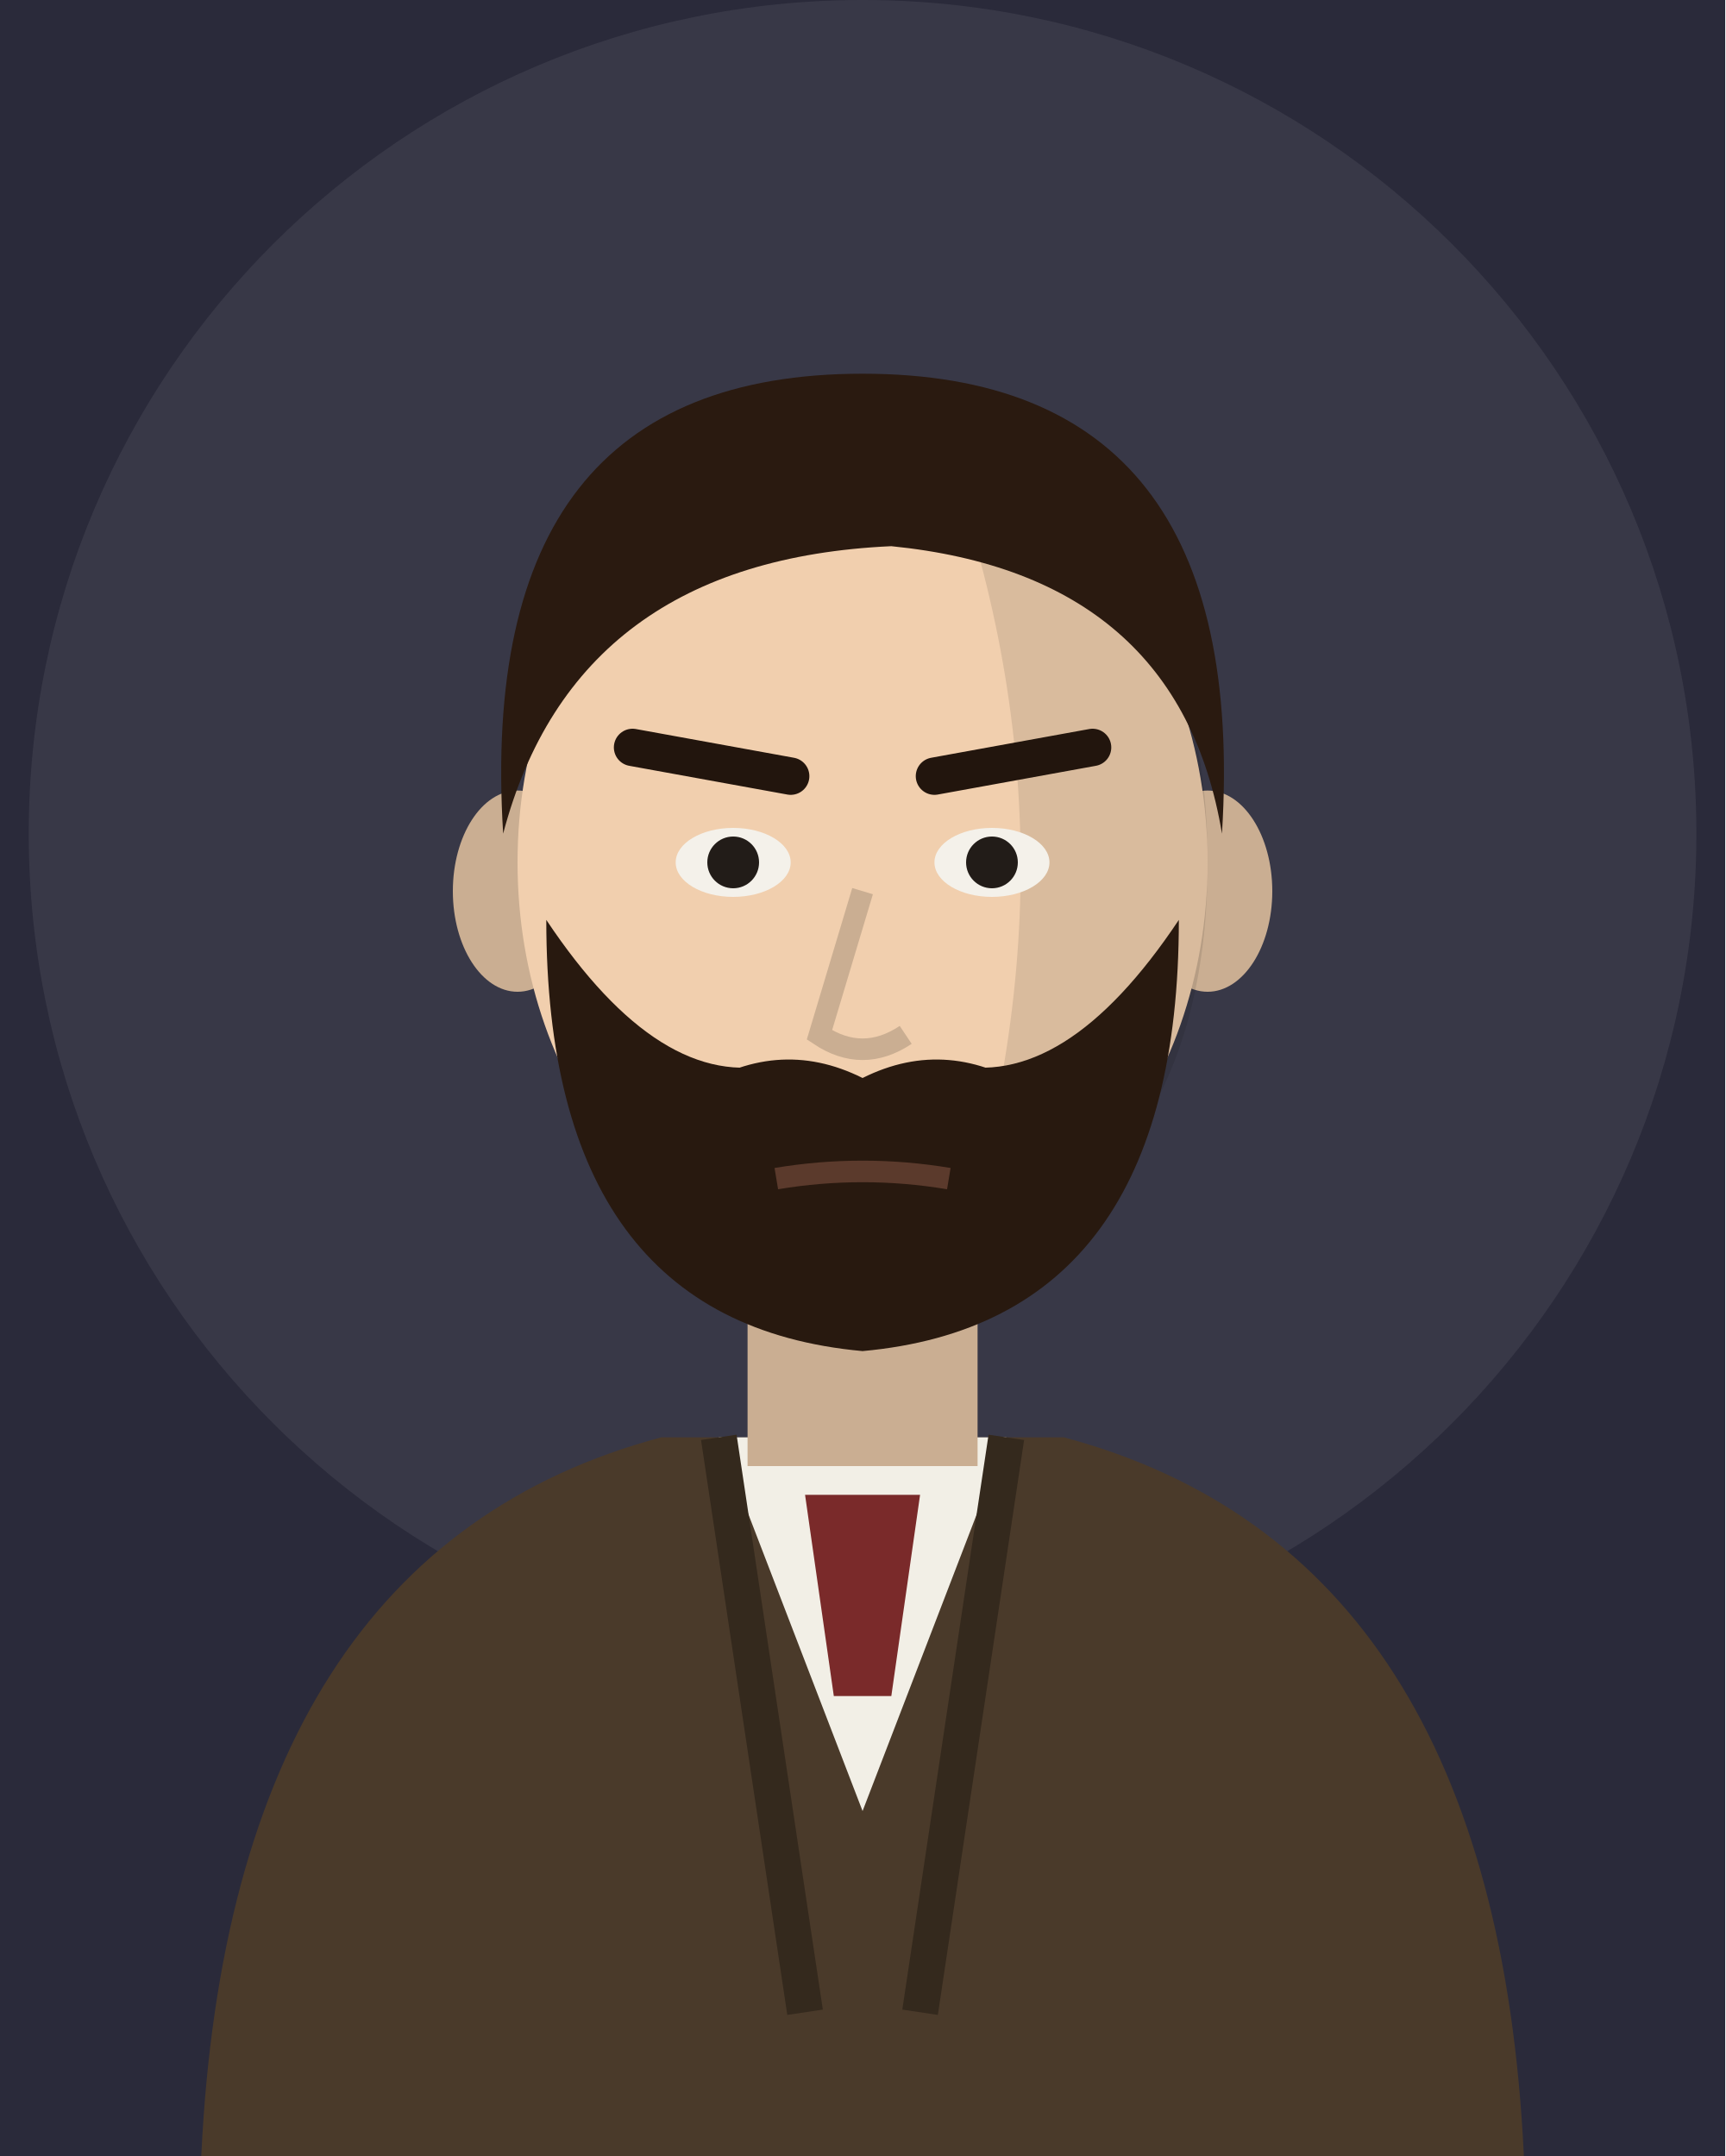
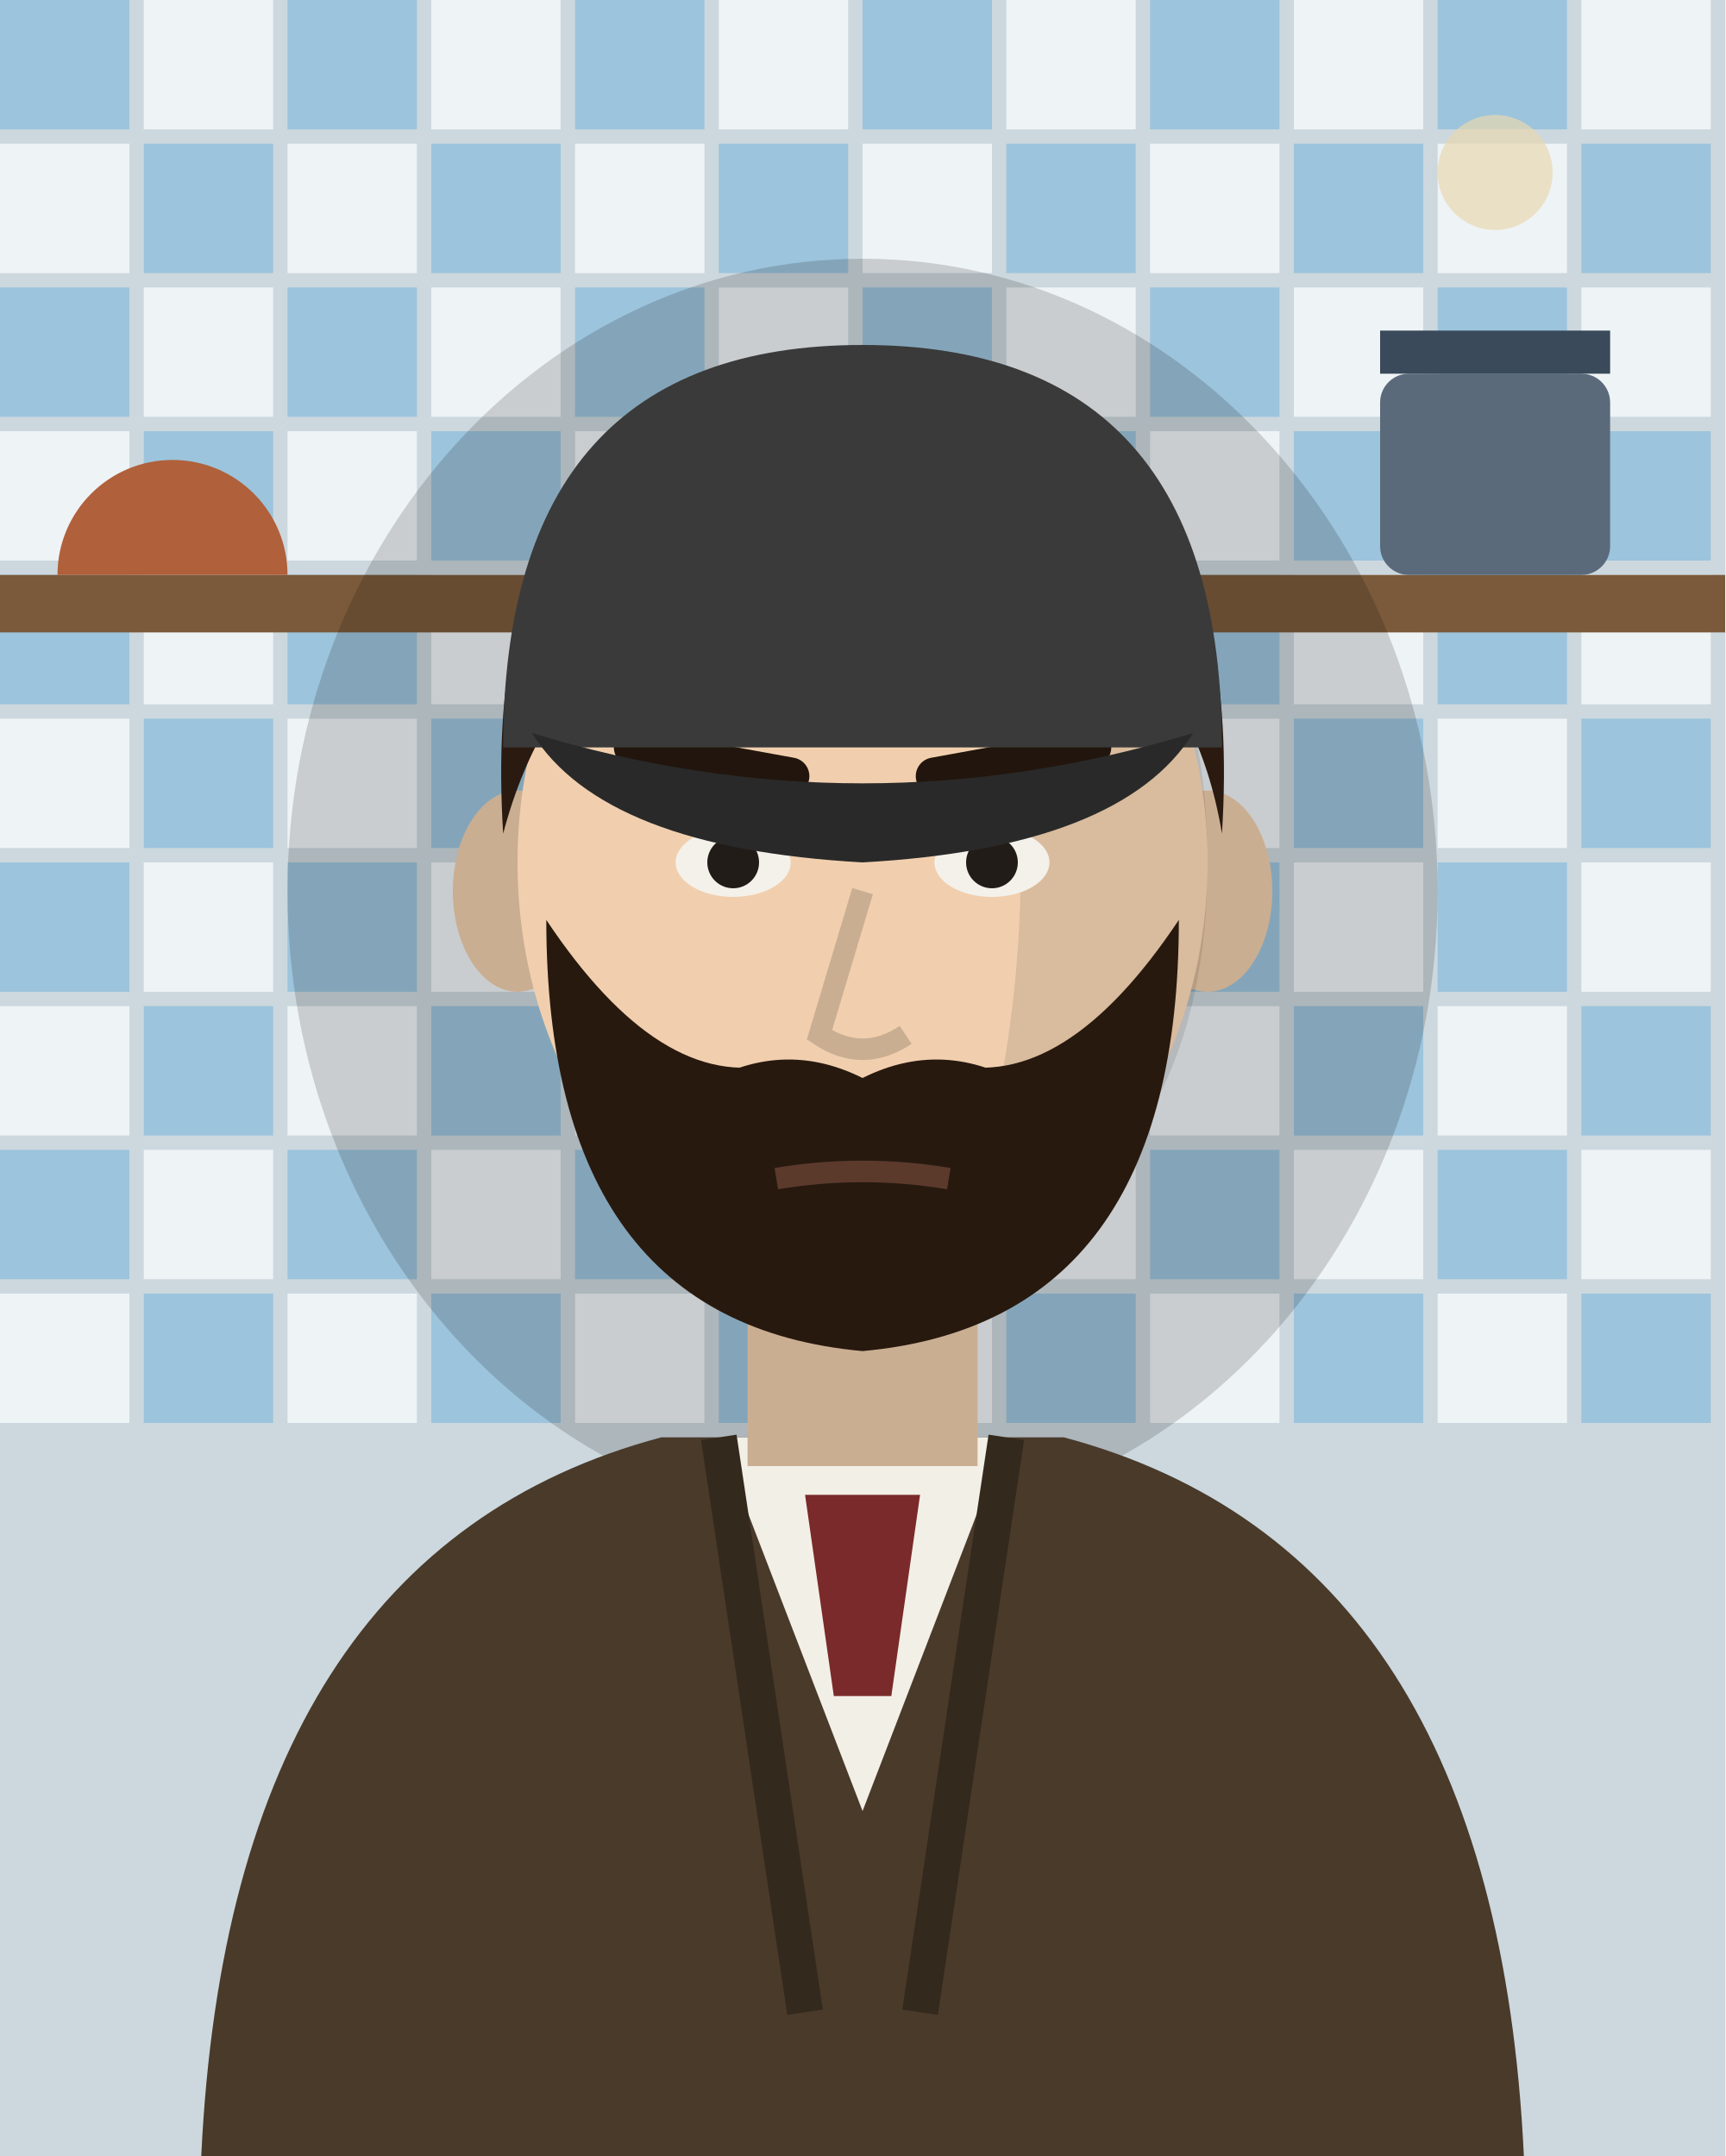
<svg xmlns="http://www.w3.org/2000/svg" viewBox="0 0 120 150" role="img" aria-label="Jean-Luc Moreau">
  <style>.fx{transform-box:fill-box;transform-origin:center}.tw{animation:tw 3s ease-in-out infinite}.pu{animation:pu 4s ease-in-out infinite}@keyframes tw{50%{opacity:.25}}@keyframes pu{50%{opacity:.55}}@keyframes spin{to{transform:rotate(360deg)}}@media (prefers-reduced-motion:reduce){*{animation:none!important}}</style>
-   <rect width="120" height="150" fill="#2a2a3a" />
-   <circle cx="60" cy="58" r="58" fill="#fff" opacity=".07" />
+   <rect width="120" height="150" fill="#ccd8de" />
+   <rect x="0" y="0" width="9" height="9" fill="#9cc4dc" />
+   <rect x="0" y="10" width="9" height="9" fill="#eef3f6" />
+   <rect x="0" y="20" width="9" height="9" fill="#9cc4dc" />
+   <rect x="0" y="30" width="9" height="9" fill="#eef3f6" />
+   <rect x="0" y="40" width="9" height="9" fill="#9cc4dc" />
+   <rect x="0" y="50" width="9" height="9" fill="#eef3f6" />
+   <rect x="0" y="60" width="9" height="9" fill="#9cc4dc" />
+   <rect x="0" y="70" width="9" height="9" fill="#eef3f6" />
+   <rect x="0" y="80" width="9" height="9" fill="#9cc4dc" />
+   <rect x="0" y="90" width="9" height="9" fill="#eef3f6" />
+   <rect x="10" y="0" width="9" height="9" fill="#eef3f6" />
+   <rect x="10" y="10" width="9" height="9" fill="#9cc4dc" />
+   <rect x="10" y="20" width="9" height="9" fill="#eef3f6" />
+   <rect x="10" y="30" width="9" height="9" fill="#9cc4dc" />
+   <rect x="10" y="40" width="9" height="9" fill="#eef3f6" />
+   <rect x="10" y="50" width="9" height="9" fill="#9cc4dc" />
+   <rect x="10" y="60" width="9" height="9" fill="#eef3f6" />
+   <rect x="10" y="70" width="9" height="9" fill="#9cc4dc" />
+   <rect x="10" y="80" width="9" height="9" fill="#eef3f6" />
+   <rect x="10" y="90" width="9" height="9" fill="#9cc4dc" />
+   <rect x="20" y="0" width="9" height="9" fill="#9cc4dc" />
+   <rect x="20" y="10" width="9" height="9" fill="#eef3f6" />
+   <rect x="20" y="20" width="9" height="9" fill="#9cc4dc" />
+   <rect x="20" y="30" width="9" height="9" fill="#eef3f6" />
+   <rect x="20" y="40" width="9" height="9" fill="#9cc4dc" />
+   <rect x="20" y="50" width="9" height="9" fill="#eef3f6" />
+   <rect x="20" y="60" width="9" height="9" fill="#9cc4dc" />
+   <rect x="20" y="70" width="9" height="9" fill="#eef3f6" />
+   <rect x="20" y="80" width="9" height="9" fill="#9cc4dc" />
+   <rect x="20" y="90" width="9" height="9" fill="#eef3f6" />
+   <rect x="30" y="0" width="9" height="9" fill="#eef3f6" />
+   <rect x="30" y="10" width="9" height="9" fill="#9cc4dc" />
+   <rect x="30" y="20" width="9" height="9" fill="#eef3f6" />
+   <rect x="30" y="30" width="9" height="9" fill="#9cc4dc" />
+   <rect x="30" y="40" width="9" height="9" fill="#eef3f6" />
+   <rect x="30" y="50" width="9" height="9" fill="#9cc4dc" />
+   <rect x="30" y="60" width="9" height="9" fill="#eef3f6" />
+   <rect x="30" y="70" width="9" height="9" fill="#9cc4dc" />
+   <rect x="30" y="80" width="9" height="9" fill="#eef3f6" />
+   <rect x="30" y="90" width="9" height="9" fill="#9cc4dc" />
+   <rect x="40" y="0" width="9" height="9" fill="#9cc4dc" />
+   <rect x="40" y="10" width="9" height="9" fill="#eef3f6" />
+   <rect x="40" y="20" width="9" height="9" fill="#9cc4dc" />
+   <rect x="40" y="30" width="9" height="9" fill="#eef3f6" />
+   <rect x="40" y="40" width="9" height="9" fill="#9cc4dc" />
+   <rect x="40" y="50" width="9" height="9" fill="#eef3f6" />
+   <rect x="40" y="60" width="9" height="9" fill="#9cc4dc" />
+   <rect x="40" y="70" width="9" height="9" fill="#eef3f6" />
+   <rect x="40" y="80" width="9" height="9" fill="#9cc4dc" />
+   <rect x="40" y="90" width="9" height="9" fill="#eef3f6" />
+   <rect x="50" y="0" width="9" height="9" fill="#eef3f6" />
+   <rect x="50" y="10" width="9" height="9" fill="#9cc4dc" />
+   <rect x="50" y="20" width="9" height="9" fill="#eef3f6" />
+   <rect x="50" y="30" width="9" height="9" fill="#9cc4dc" />
+   <rect x="50" y="40" width="9" height="9" fill="#eef3f6" />
+   <rect x="50" y="50" width="9" height="9" fill="#9cc4dc" />
+   <rect x="50" y="60" width="9" height="9" fill="#eef3f6" />
+   <rect x="50" y="70" width="9" height="9" fill="#9cc4dc" />
+   <rect x="50" y="80" width="9" height="9" fill="#eef3f6" />
+   <rect x="50" y="90" width="9" height="9" fill="#9cc4dc" />
+   <rect x="60" y="0" width="9" height="9" fill="#9cc4dc" />
+   <rect x="60" y="10" width="9" height="9" fill="#eef3f6" />
+   <rect x="60" y="20" width="9" height="9" fill="#9cc4dc" />
+   <rect x="60" y="30" width="9" height="9" fill="#eef3f6" />
+   <rect x="60" y="40" width="9" height="9" fill="#9cc4dc" />
+   <rect x="60" y="50" width="9" height="9" fill="#eef3f6" />
+   <rect x="60" y="60" width="9" height="9" fill="#9cc4dc" />
+   <rect x="60" y="70" width="9" height="9" fill="#eef3f6" />
+   <rect x="60" y="80" width="9" height="9" fill="#9cc4dc" />
+   <rect x="60" y="90" width="9" height="9" fill="#eef3f6" />
+   <rect x="70" y="0" width="9" height="9" fill="#eef3f6" />
+   <rect x="70" y="10" width="9" height="9" fill="#9cc4dc" />
+   <rect x="70" y="20" width="9" height="9" fill="#eef3f6" />
+   <rect x="70" y="30" width="9" height="9" fill="#9cc4dc" />
+   <rect x="70" y="40" width="9" height="9" fill="#eef3f6" />
+   <rect x="70" y="50" width="9" height="9" fill="#9cc4dc" />
+   <rect x="70" y="60" width="9" height="9" fill="#eef3f6" />
+   <rect x="70" y="70" width="9" height="9" fill="#9cc4dc" />
+   <rect x="70" y="80" width="9" height="9" fill="#eef3f6" />
+   <rect x="70" y="90" width="9" height="9" fill="#9cc4dc" />
+   <rect x="80" y="0" width="9" height="9" fill="#9cc4dc" />
+   <rect x="80" y="10" width="9" height="9" fill="#eef3f6" />
+   <rect x="80" y="20" width="9" height="9" fill="#9cc4dc" />
+   <rect x="80" y="30" width="9" height="9" fill="#eef3f6" />
+   <rect x="80" y="40" width="9" height="9" fill="#9cc4dc" />
+   <rect x="80" y="50" width="9" height="9" fill="#eef3f6" />
+   <rect x="80" y="60" width="9" height="9" fill="#9cc4dc" />
+   <rect x="80" y="70" width="9" height="9" fill="#eef3f6" />
+   <rect x="80" y="80" width="9" height="9" fill="#9cc4dc" />
+   <rect x="80" y="90" width="9" height="9" fill="#eef3f6" />
+   <rect x="90" y="0" width="9" height="9" fill="#eef3f6" />
+   <rect x="90" y="10" width="9" height="9" fill="#9cc4dc" />
+   <rect x="90" y="20" width="9" height="9" fill="#eef3f6" />
+   <rect x="90" y="30" width="9" height="9" fill="#9cc4dc" />
+   <rect x="90" y="40" width="9" height="9" fill="#eef3f6" />
+   <rect x="90" y="50" width="9" height="9" fill="#9cc4dc" />
+   <rect x="90" y="60" width="9" height="9" fill="#eef3f6" />
+   <rect x="90" y="70" width="9" height="9" fill="#9cc4dc" />
+   <rect x="90" y="80" width="9" height="9" fill="#eef3f6" />
+   <rect x="90" y="90" width="9" height="9" fill="#9cc4dc" />
+   <rect x="100" y="0" width="9" height="9" fill="#9cc4dc" />
+   <rect x="100" y="10" width="9" height="9" fill="#eef3f6" />
+   <rect x="100" y="20" width="9" height="9" fill="#9cc4dc" />
+   <rect x="100" y="30" width="9" height="9" fill="#eef3f6" />
+   <rect x="100" y="40" width="9" height="9" fill="#9cc4dc" />
+   <rect x="100" y="50" width="9" height="9" fill="#eef3f6" />
+   <rect x="100" y="60" width="9" height="9" fill="#9cc4dc" />
+   <rect x="100" y="70" width="9" height="9" fill="#eef3f6" />
+   <rect x="100" y="80" width="9" height="9" fill="#9cc4dc" />
+   <rect x="100" y="90" width="9" height="9" fill="#eef3f6" />
+   <rect x="110" y="0" width="9" height="9" fill="#eef3f6" />
+   <rect x="110" y="10" width="9" height="9" fill="#9cc4dc" />
+   <rect x="110" y="20" width="9" height="9" fill="#eef3f6" />
+   <rect x="110" y="30" width="9" height="9" fill="#9cc4dc" />
+   <rect x="110" y="40" width="9" height="9" fill="#eef3f6" />
+   <rect x="110" y="50" width="9" height="9" fill="#9cc4dc" />
+   <rect x="110" y="60" width="9" height="9" fill="#eef3f6" />
+   <rect x="110" y="70" width="9" height="9" fill="#9cc4dc" />
+   <rect x="110" y="80" width="9" height="9" fill="#eef3f6" />
+   <rect x="110" y="90" width="9" height="9" fill="#9cc4dc" />
+   <rect x="0" y="40" width="120" height="4" fill="#7a5a3a" />
+   <path d="M4 40 a8 8 0 0 1 16 0Z" fill="#b0603a" />
+   <rect x="96" y="26" width="16" height="14" rx="2" fill="#5a6a7a" />
+   <path d="M96 26 h16 v-3 h-16Z" fill="#3a4a5a" />
+   <circle cx="104" cy="12" r="4" fill="#e8d8b0" opacity=".7" />
+   <ellipse cx="60" cy="62" rx="40" ry="44" fill="#000" opacity=".16" />
  <path d="M14 150 Q16 108 46 100 H74 Q104 108 106 150Z" fill="#4a3a2a" />
  <path d="M50 100 L60 126 L70 100Z" fill="#f2efe6" />
  <path d="M56 104 L64 104 L62 118 L58 118Z" fill="#7a2a2a" />
  <path d="M50 100 L56 140 M70 100 L64 140" stroke="#34291d" stroke-width="2.5" />
  <rect x="52" y="86" width="16" height="16" fill="#caae92" />
  <ellipse cx="36" cy="62" rx="4.5" ry="7" fill="#caae92" />
  <ellipse cx="84" cy="62" rx="4.5" ry="7" fill="#caae92" />
  <ellipse cx="60" cy="60" rx="24" ry="29" fill="#f1cfae" />
  <path d="M66 32 Q84 38 84 60 Q84 82 66 89 Q76 60 66 32Z" fill="#000" opacity=".1" />
  <path d="M35 58 Q33 26 60 26 Q87 26 85 58 Q82 40 62 38 Q40 39 35 58Z" fill="#2a1a10" />
  <path d="M44 52 L55 54 M65 54 L76 52" stroke="#22150d" stroke-width="2.6" stroke-linecap="round" />
  <ellipse cx="51" cy="60" rx="4" ry="2.4" fill="#f4f1ea" />
  <circle cx="51" cy="60" r="1.8" fill="#221c18" />
  <ellipse cx="69" cy="60" rx="4" ry="2.4" fill="#f4f1ea" />
  <circle cx="69" cy="60" r="1.8" fill="#221c18" />
  <path d="M60 62 L57 72 Q60 74 63 72" fill="none" stroke="#caae92" stroke-width="1.5" />
  <path d="M53 80 Q60 79 67 80" stroke="#6b3b2e" stroke-width="1.8" fill="none" />
  <path d="M38 64 Q38 92 60 94 Q82 92 82 64 Q74 76 66 74 Q60 78 54 74 Q46 76 38 64Z" fill="#28190f" />
  <path d="M48 76 Q54 72 60 75 Q66 72 72 76 Q66 78 60 77 Q54 78 48 76Z" fill="#28190f" />
  <path d="M54 82 Q60 81 66 82" stroke="#5b3a2c" stroke-width="1.5" fill="none" />
+   <path d="M35 52 Q35 24 60 24 Q85 24 85 52Z" fill="#3a3a3a" />
+   <path d="M37 51 Q60 58 83 51 Q78 59 60 60 Q42 59 37 51Z" fill="#292929" />
</svg>
